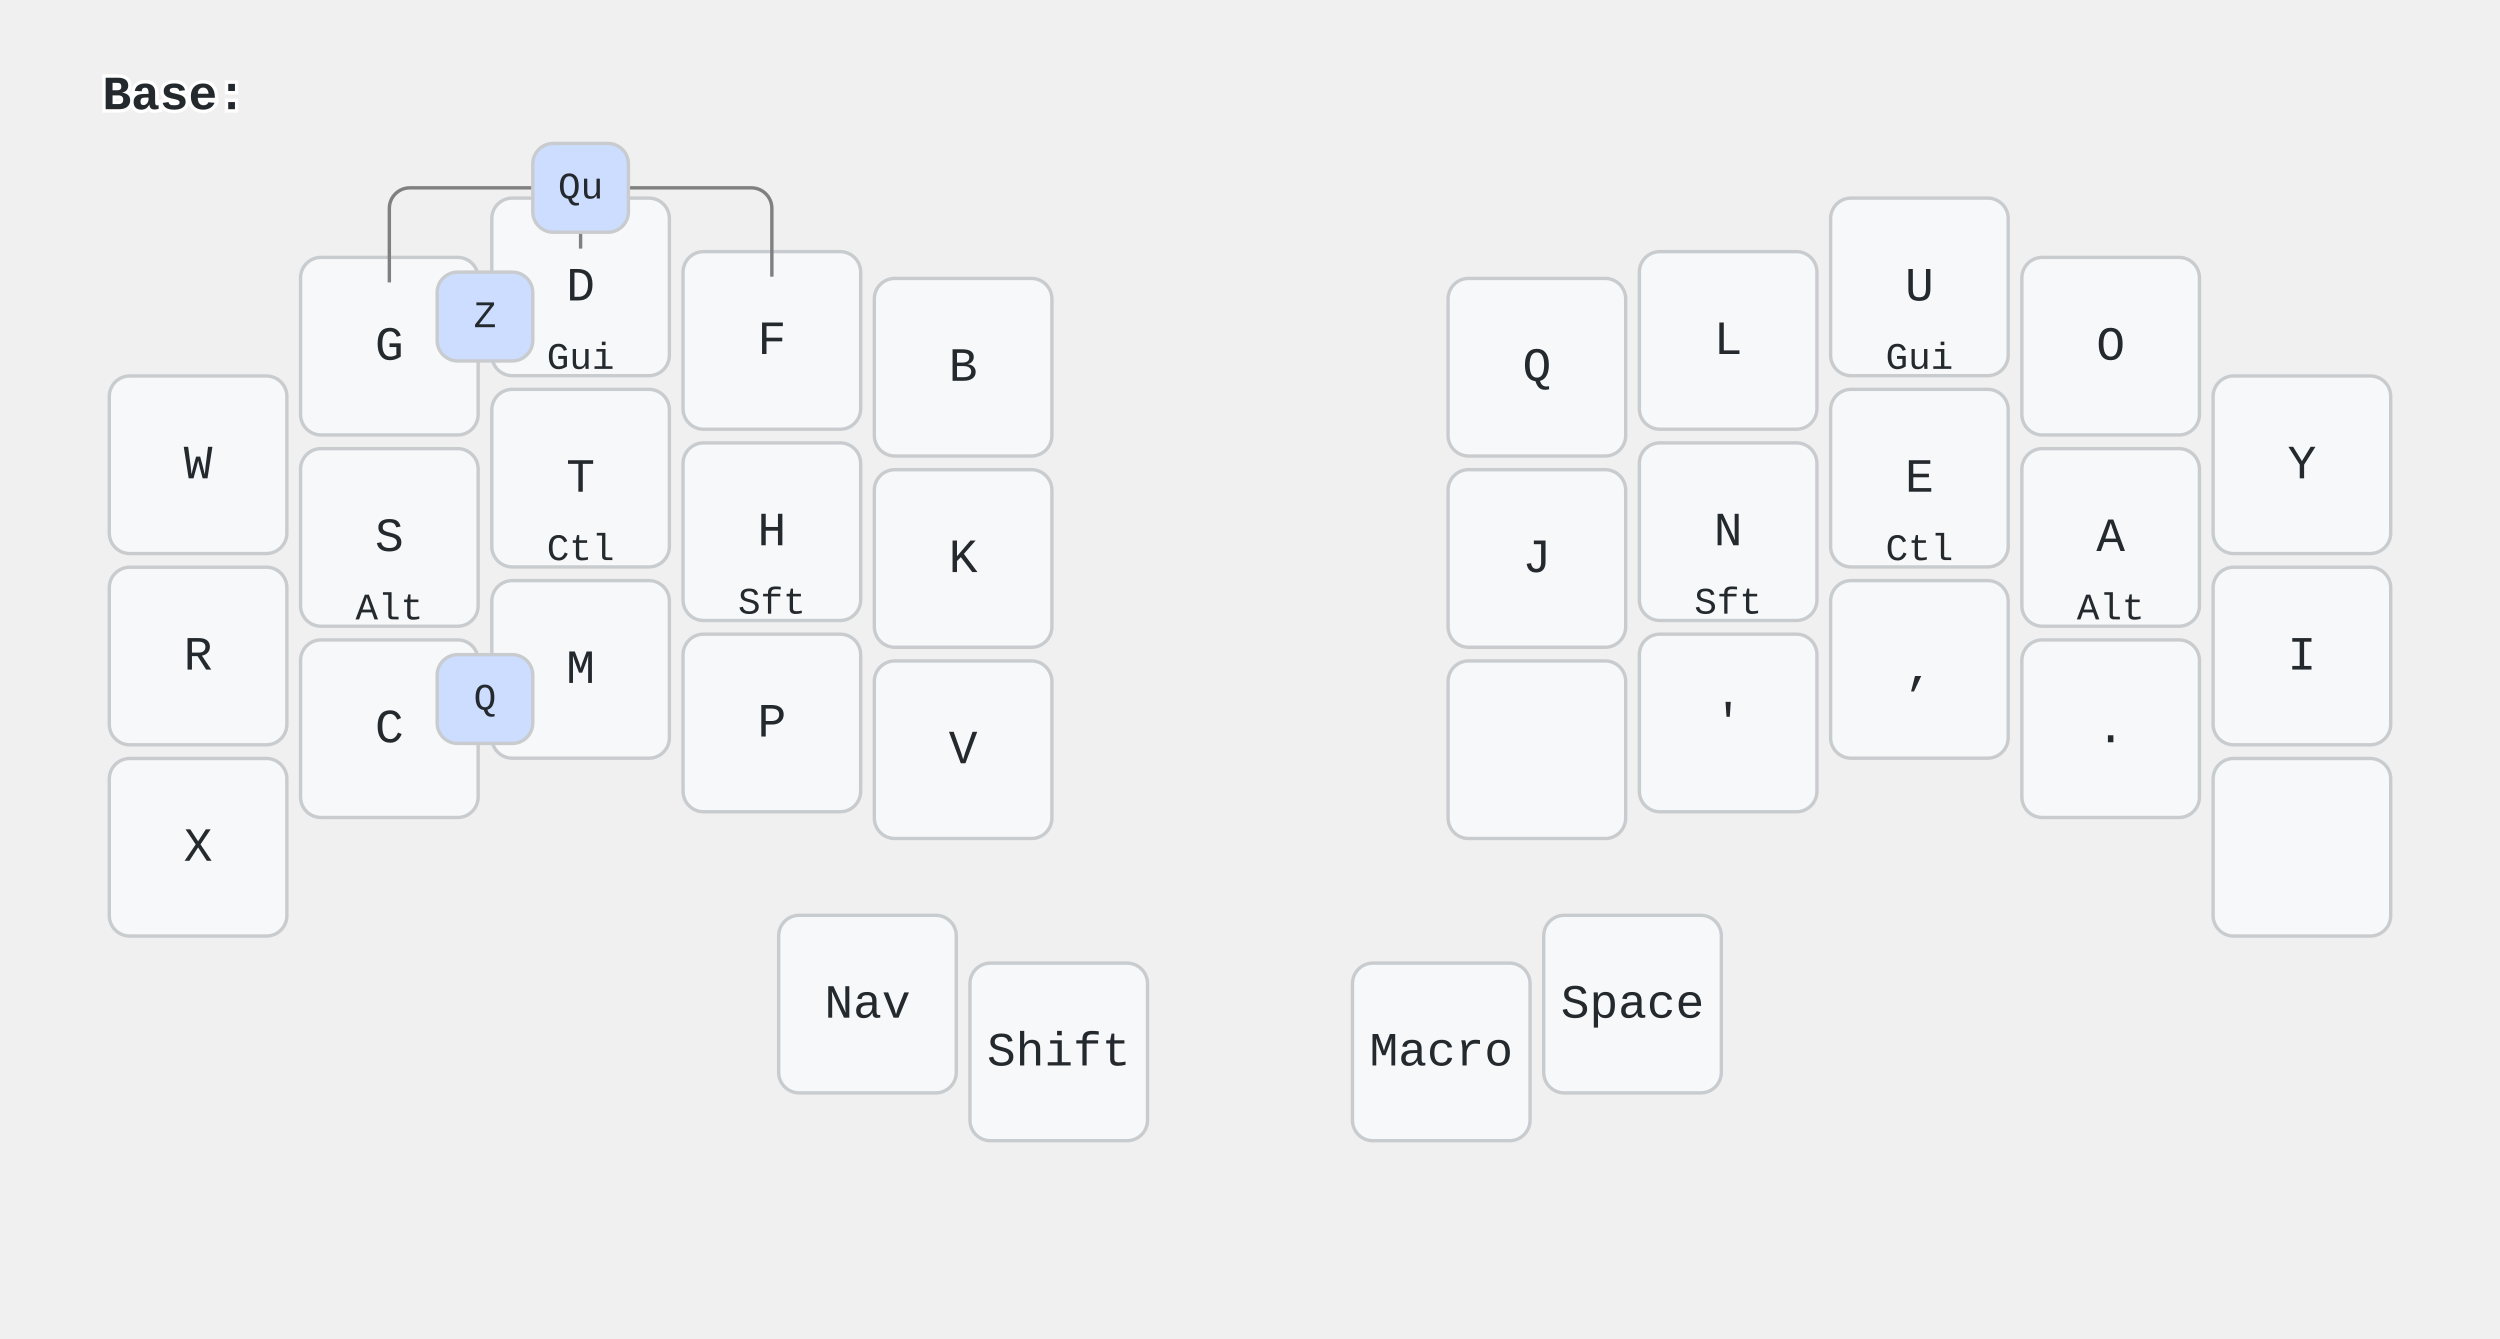
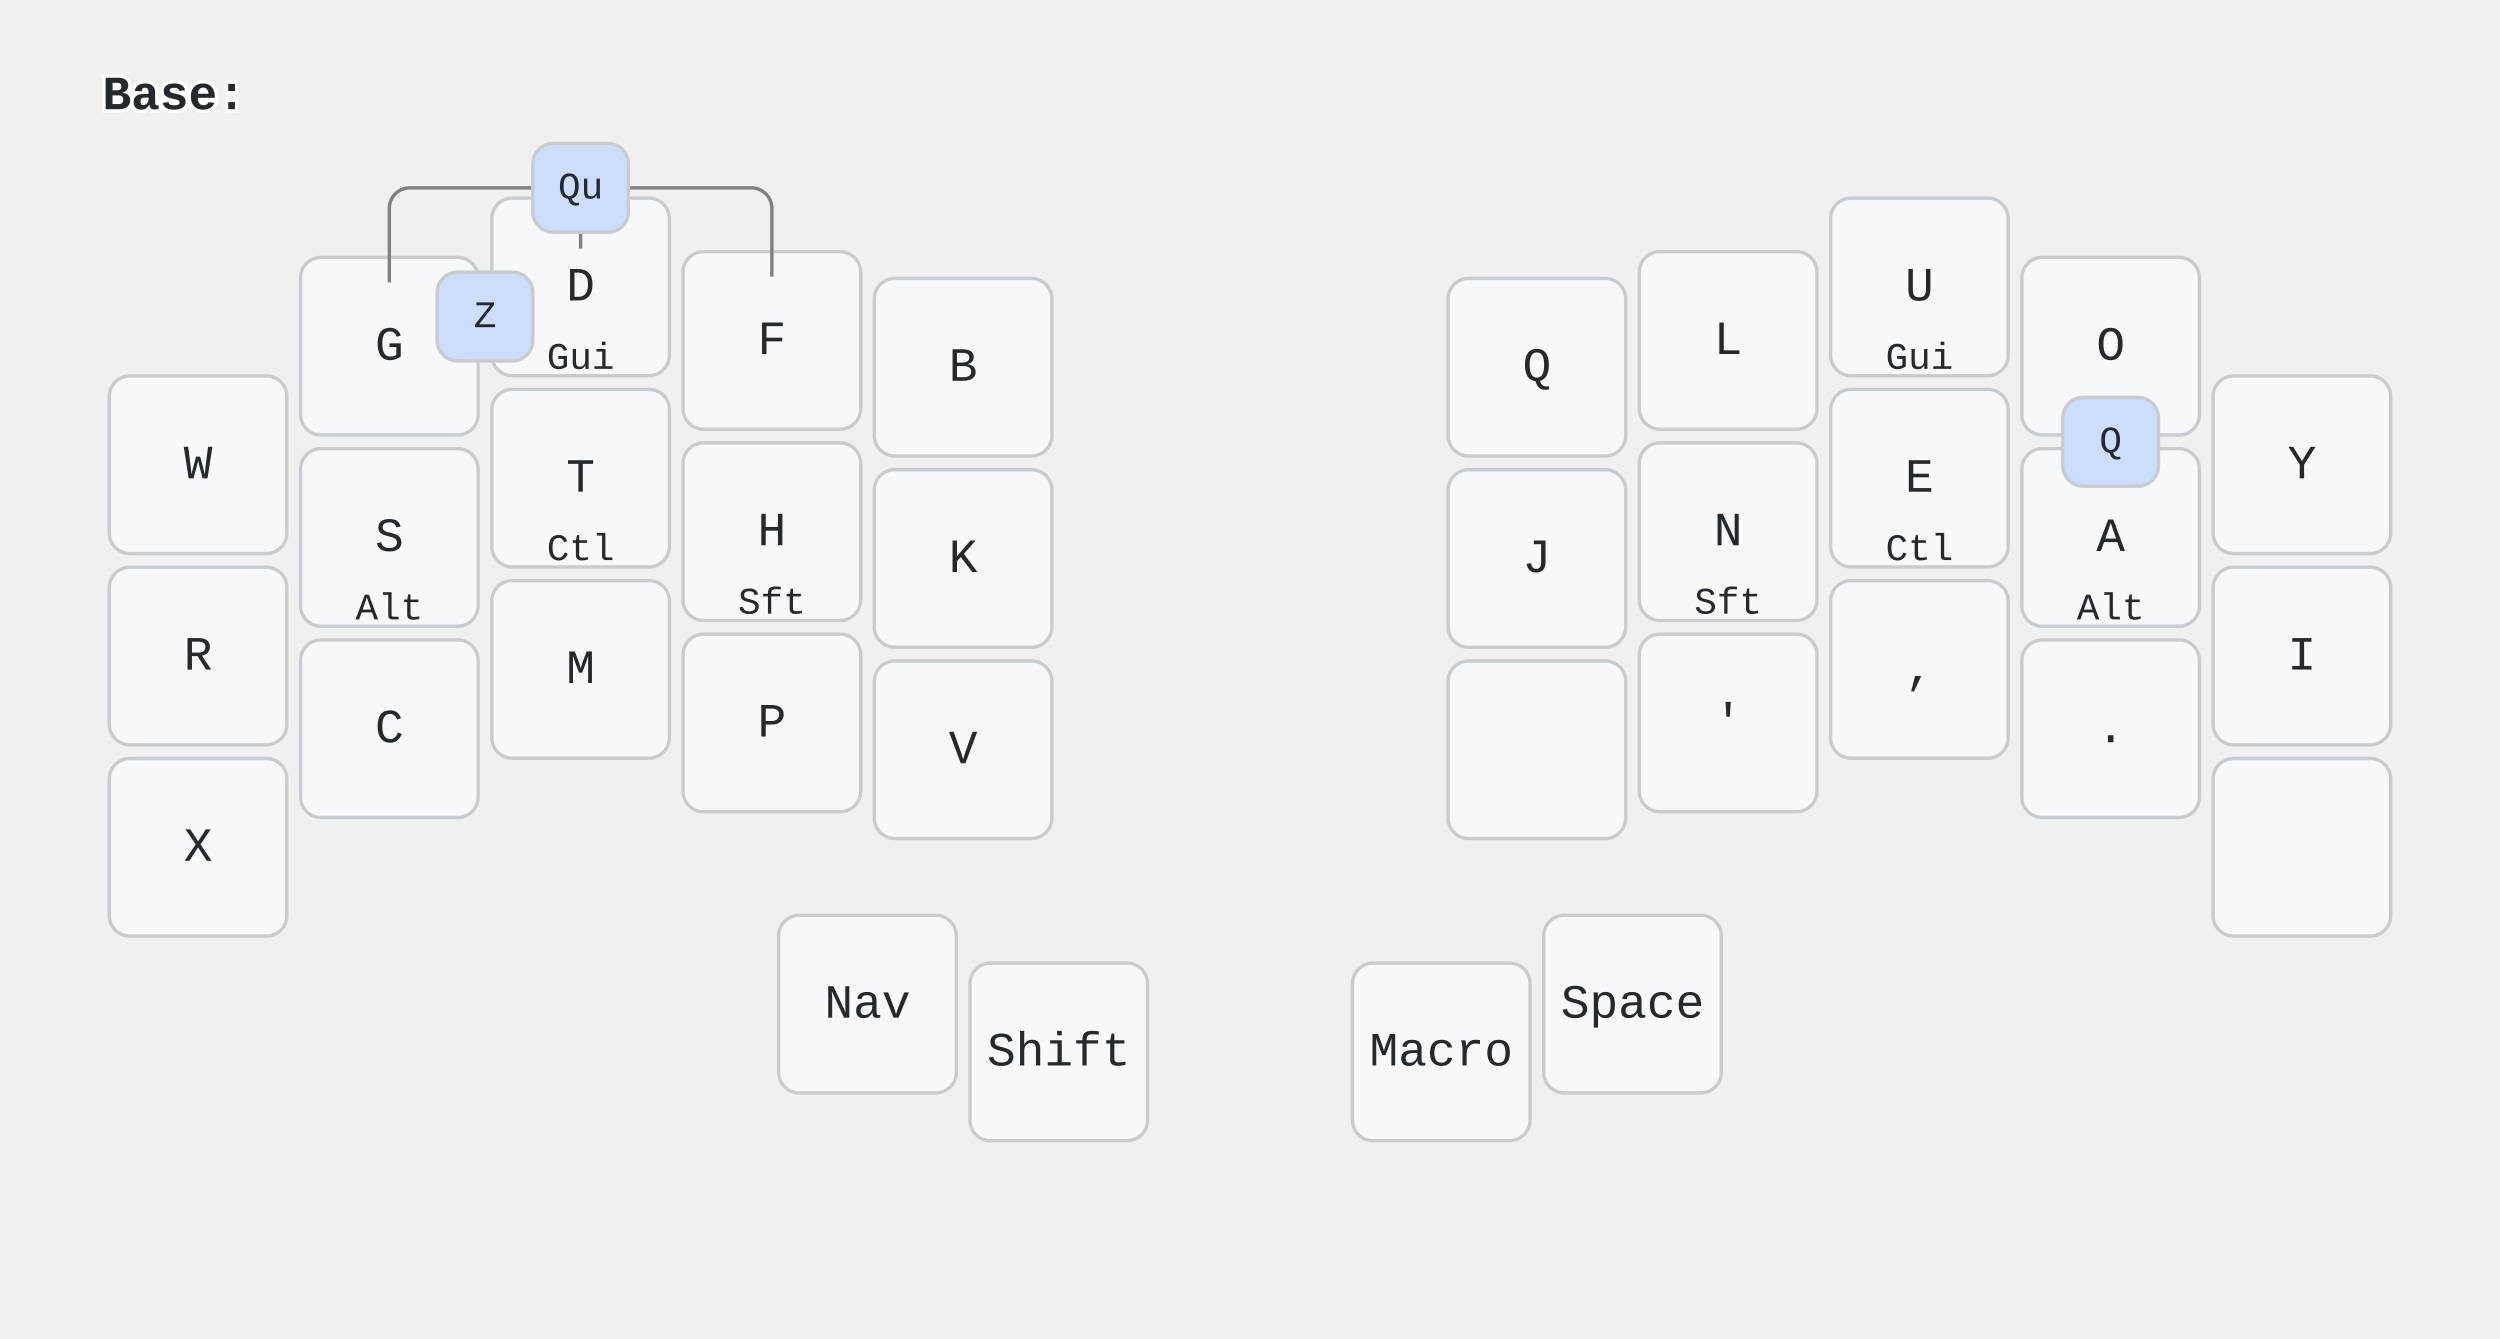
<svg xmlns="http://www.w3.org/2000/svg" width="732.0" height="392.0" viewBox="0 0 732.0 392.0">
  <style>/* font and background color specifications */
svg {
    font-family: SFMono-Regular,Consolas,Liberation Mono,Menlo,monospace;
    font-size: 14px;
    font-kerning: normal;
    text-rendering: optimizeLegibility;
    fill: #24292e;
}

/* default key styling */
rect {
    fill: #f6f8fa;
    stroke: #c9cccf;
    stroke-width: 1;
}

/* color accent for combo boxes */
rect.combo {
    fill: #cdf;
}

/* color accent for held keys */
rect.held, rect.combo.held {
    fill: #fdd;
}

/* color accent for ghost (optional) keys */
rect.ghost, rect.combo.ghost {
    fill: #ddd;
}

text {
    text-anchor: middle;
    dominant-baseline: middle;
}

/* styling for layer labels */
text.label {
    font-weight: bold;
    text-anchor: start;
    stroke: white;
    stroke-width: 2;
    paint-order: stroke;
}

/* styling for combo tap, and key hold/shifted label text */
text.combo, text.hold, text.shifted {
    font-size: 11px;
}

text.hold {
    text-anchor: middle;
    dominant-baseline: auto;
}

text.shifted {
    text-anchor: middle;
    dominant-baseline: hanging;
}

/* styling for hold/shifted label text in combo box */
text.combo.hold, text.combo.shifted {
    font-size: 8px;
}

/* styling for combo dendrons */
path {
    stroke-width: 1;
    stroke: gray;
    fill: none;
}
</style>
  <g class="layer-Base">
    <text x="30.0" y="28.0" class="label">Base:</text>
    <rect rx="6.0" ry="6.0" x="32.0" y="110.08" width="52.0" height="52.0" class="" />
    <text x="58.0" y="136.08" class="tap">W</text>
    <rect rx="6.0" ry="6.0" x="88.0" y="75.36" width="52.0" height="52.0" class="" />
    <text x="114.0" y="101.36" class="tap">G</text>
    <rect rx="6.0" ry="6.0" x="144.0" y="58.0" width="52.0" height="52.0" class="" />
    <text x="170.0" y="84.0" class="tap">D</text>
    <text x="170.0" y="108.0" class="hold">Gui</text>
    <rect rx="6.0" ry="6.0" x="200.0" y="73.68" width="52.0" height="52.0" class="" />
    <text x="226.0" y="99.68" class="tap">F</text>
    <rect rx="6.0" ry="6.0" x="256.0" y="81.52" width="52.0" height="52.0" class="" />
    <text x="282.0" y="107.52" class="tap">B</text>
    <rect rx="6.0" ry="6.0" x="424.0" y="81.52" width="52.0" height="52.0" class="" />
    <text x="450.0" y="107.52" class="tap">Q</text>
    <rect rx="6.0" ry="6.0" x="480.0" y="73.68" width="52.0" height="52.0" class="" />
    <text x="506.0" y="99.68" class="tap">L</text>
    <rect rx="6.0" ry="6.0" x="536.0" y="58.0" width="52.0" height="52.0" class="" />
    <text x="562.0" y="84.0" class="tap">U</text>
    <text x="562.0" y="108.0" class="hold">Gui</text>
    <rect rx="6.0" ry="6.0" x="592.0" y="75.36" width="52.0" height="52.0" class="" />
    <text x="618.0" y="101.36" class="tap">O</text>
    <rect rx="6.0" ry="6.0" x="648.0" y="110.08" width="52.0" height="52.0" class="" />
    <text x="674.0" y="136.08" class="tap">Y</text>
    <rect rx="6.0" ry="6.0" x="32.0" y="166.08" width="52.0" height="52.0" class="" />
    <text x="58.0" y="192.08" class="tap">R</text>
    <rect rx="6.0" ry="6.0" x="88.0" y="131.36" width="52.0" height="52.0" class="" />
    <text x="114.0" y="157.36" class="tap">S</text>
    <text x="114.0" y="181.36" class="hold">Alt</text>
    <rect rx="6.0" ry="6.0" x="144.0" y="114.0" width="52.0" height="52.0" class="" />
    <text x="170.0" y="140.0" class="tap">T</text>
    <text x="170.0" y="164.0" class="hold">Ctl</text>
    <rect rx="6.0" ry="6.0" x="200.0" y="129.68" width="52.0" height="52.0" class="" />
    <text x="226.0" y="155.68" class="tap">H</text>
    <text x="226.0" y="179.68" class="hold">Sft</text>
    <rect rx="6.0" ry="6.0" x="256.0" y="137.52" width="52.0" height="52.0" class="" />
    <text x="282.0" y="163.52" class="tap">K</text>
    <rect rx="6.0" ry="6.0" x="424.0" y="137.52" width="52.0" height="52.0" class="" />
    <text x="450.0" y="163.52" class="tap">J</text>
    <rect rx="6.0" ry="6.0" x="480.0" y="129.68" width="52.0" height="52.0" class="" />
    <text x="506.0" y="155.68" class="tap">N</text>
    <text x="506.0" y="179.68" class="hold">Sft</text>
    <rect rx="6.0" ry="6.0" x="536.0" y="114.0" width="52.0" height="52.0" class="" />
    <text x="562.0" y="140.0" class="tap">E</text>
    <text x="562.0" y="164.0" class="hold">Ctl</text>
    <rect rx="6.0" ry="6.0" x="592.0" y="131.36" width="52.0" height="52.0" class="" />
    <text x="618.0" y="157.36" class="tap">A</text>
    <text x="618.0" y="181.36" class="hold">Alt</text>
    <rect rx="6.0" ry="6.0" x="648.0" y="166.08" width="52.0" height="52.0" class="" />
    <text x="674.0" y="192.08" class="tap">I</text>
    <rect rx="6.0" ry="6.0" x="32.0" y="222.08" width="52.0" height="52.0" class="" />
    <text x="58.0" y="248.08" class="tap">X</text>
    <rect rx="6.0" ry="6.0" x="88.0" y="187.36" width="52.0" height="52.0" class="" />
    <text x="114.0" y="213.36" class="tap">C</text>
    <rect rx="6.0" ry="6.0" x="144.0" y="170.0" width="52.0" height="52.0" class="" />
    <text x="170.0" y="196.0" class="tap">M</text>
    <rect rx="6.0" ry="6.0" x="200.0" y="185.68" width="52.0" height="52.0" class="" />
    <text x="226.0" y="211.68" class="tap">P</text>
    <rect rx="6.0" ry="6.0" x="256.0" y="193.52" width="52.0" height="52.0" class="" />
    <text x="282.0" y="219.52" class="tap">V</text>
    <rect rx="6.0" ry="6.0" x="424.0" y="193.52" width="52.0" height="52.0" class="" />
    <rect rx="6.0" ry="6.0" x="480.0" y="185.68" width="52.0" height="52.0" class="" />
    <text x="506.0" y="211.68" class="tap">'</text>
    <rect rx="6.0" ry="6.0" x="536.0" y="170.0" width="52.0" height="52.0" class="" />
    <text x="562.0" y="196.0" class="tap">,</text>
    <rect rx="6.0" ry="6.0" x="592.0" y="187.36" width="52.0" height="52.0" class="" />
    <text x="618.0" y="213.36" class="tap">.</text>
    <rect rx="6.0" ry="6.0" x="648.0" y="222.08" width="52.0" height="52.0" class="" />
    <rect rx="6.0" ry="6.0" x="228.0" y="268.0" width="52.0" height="52.0" class="" />
    <text x="254.0" y="294.0" class="tap">Nav</text>
    <rect rx="6.0" ry="6.0" x="284.0" y="282.0" width="52.0" height="52.0" class="" />
    <text x="310.0" y="308.0" class="tap">Shift</text>
    <rect rx="6.0" ry="6.0" x="396.0" y="282.0" width="52.0" height="52.0" class="" />
    <text x="422.0" y="308.0" class="tap">Macro</text>
    <rect rx="6.0" ry="6.0" x="452.0" y="268.0" width="52.0" height="52.0" class="" />
    <text x="478.0" y="294.0" class="tap">Space</text>
    <rect rx="6.0" ry="6.0" x="128.0" y="79.68" width="28.0" height="26.0" class="combo" />
    <text x="142.0" y="92.68" class="combo">Z</text>
    <path d="M170.0,55.0 h-50.0 a6.0,6.0 0 0 0 -6.0,6.0 v21.693" />
    <path d="M170.0,55.0 h-6.0 a6.0,6.0 0 0 0 6.0,6.0 v11.8" />
    <path d="M170.0,55.0 h50.0 a6.0,6.0 0 0 1 6.0,6.0 v20.013" />
    <rect rx="6.0" ry="6.0" x="156.0" y="42.0" width="28.0" height="26.0" class="combo" />
    <text x="170.0" y="55.0" class="combo">Qu</text>
-     <rect rx="6.0" ry="6.0" x="128.0" y="191.68" width="28.0" height="26.0" class="combo" />
-     <text x="142.0" y="204.68" class="combo">Q</text>
+     <rect rx="6.0" ry="6.0" x="604.0" y="116.36" width="28.0" height="26.0" class="combo" />
+     <text x="618.0" y="129.36" class="combo">Q</text>
  </g>
</svg>
